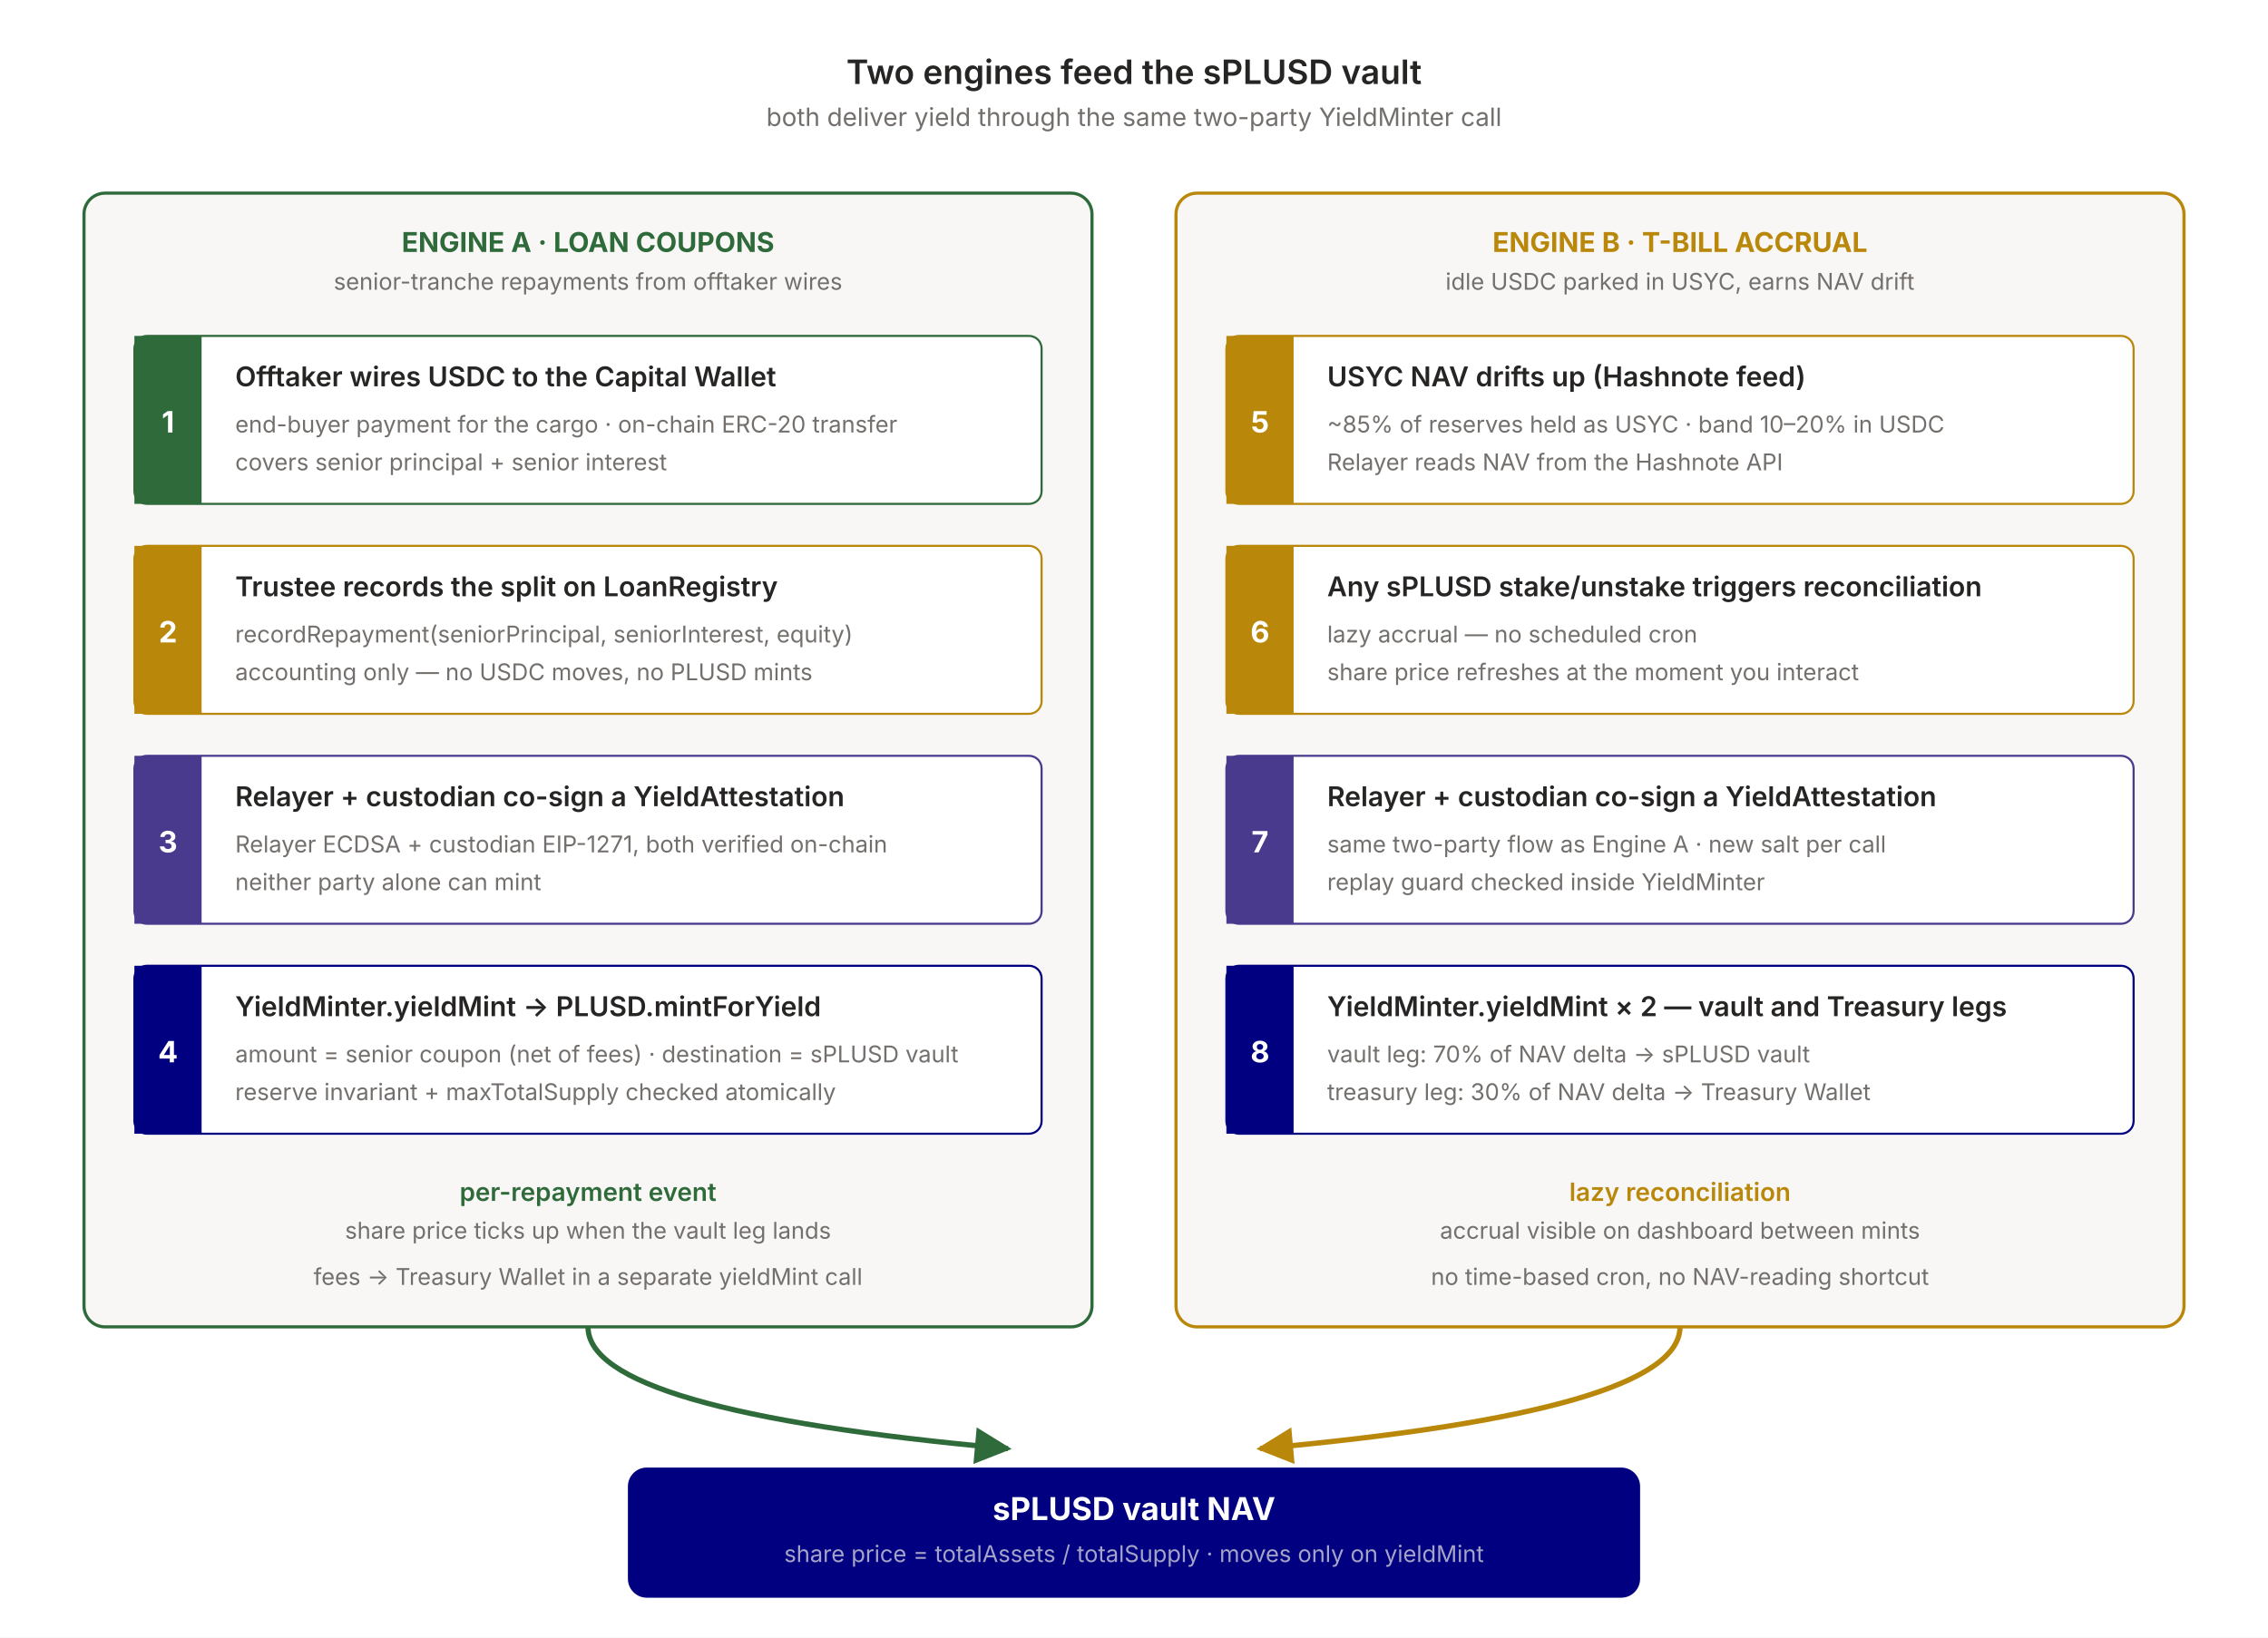
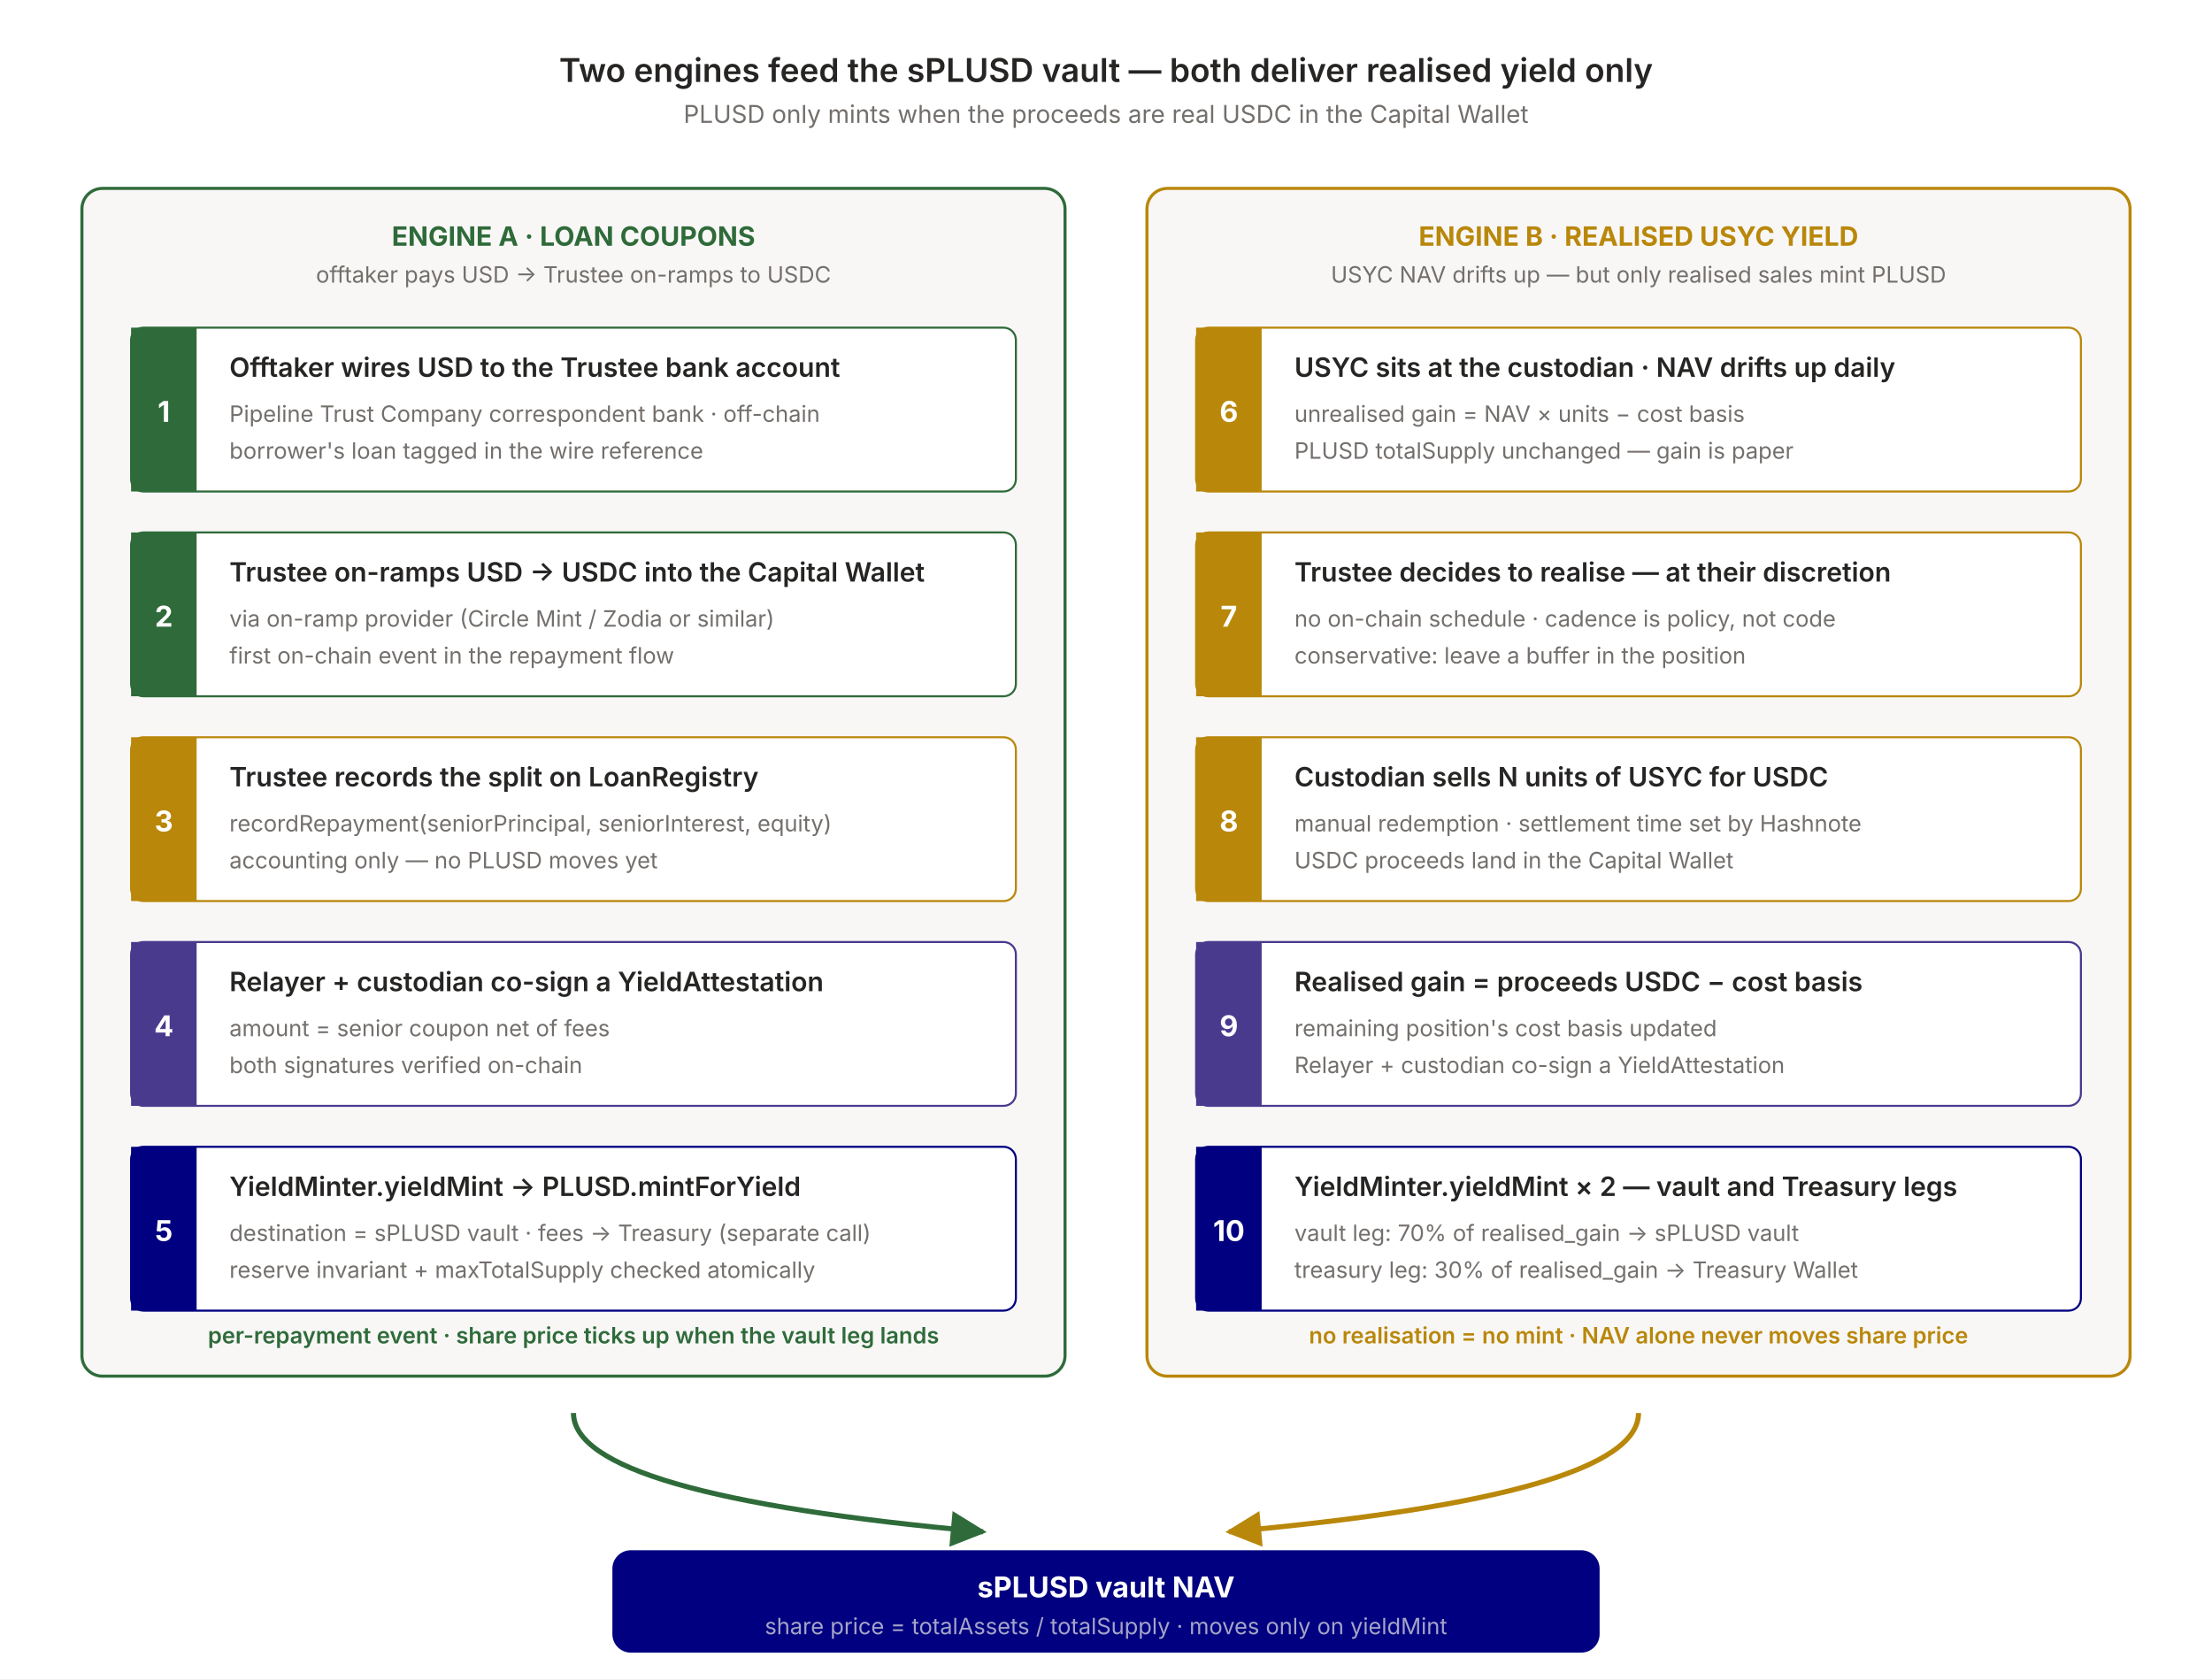
- <svg xmlns="http://www.w3.org/2000/svg" width="1080" height="780" viewBox="0 0 1080 780" font-family="Graphik LC, Inter, ui-sans-serif, system-ui, sans-serif">
-   <rect width="1080" height="780" fill="#ffffff" />
+ <svg xmlns="http://www.w3.org/2000/svg" width="1080" height="820" viewBox="0 0 1080 820" font-family="Graphik LC, Inter, ui-sans-serif, system-ui, sans-serif">
+   <rect width="1080" height="820" fill="#ffffff" />
  <defs>
    <marker id="arr-sage" viewBox="0 0 10 10" refX="9" refY="5" markerWidth="7" markerHeight="7" orient="auto">
      <path d="M 0 0 L 10 5 L 0 10 z" fill="#2f6b3a" />
    </marker>
    <marker id="arr-amb" viewBox="0 0 10 10" refX="9" refY="5" markerWidth="7" markerHeight="7" orient="auto">
      <path d="M 0 0 L 10 5 L 0 10 z" fill="#b9870a" />
    </marker>
-     <marker id="arr-nav" viewBox="0 0 10 10" refX="9" refY="5" markerWidth="7" markerHeight="7" orient="auto">
-       <path d="M 0 0 L 10 5 L 0 10 z" fill="#000080" />
-     </marker>
  </defs>
-   <text x="540" y="40" text-anchor="middle" fill="#262524" font-size="16" font-weight="600">Two engines feed the sPLUSD vault</text>
-   <text x="540" y="60" text-anchor="middle" fill="#736f6c" font-size="12">both deliver yield through the same two-party YieldMinter call</text>
-   <rect x="40" y="92" width="480" height="540" rx="10" fill="#f8f7f6" stroke="#2f6b3a" stroke-width="1.5" />
+   <text x="540" y="40" text-anchor="middle" fill="#262524" font-size="16" font-weight="600">Two engines feed the sPLUSD vault — both deliver realised yield only</text>
+   <text x="540" y="60" text-anchor="middle" fill="#736f6c" font-size="12">PLUSD only mints when the proceeds are real USDC in the Capital Wallet</text>
+   <rect x="40" y="92" width="480" height="580" rx="10" fill="#f8f7f6" stroke="#2f6b3a" stroke-width="1.5" />
  <text x="280" y="120" text-anchor="middle" fill="#2f6b3a" font-size="13" font-weight="700">ENGINE A · LOAN COUPONS</text>
-   <text x="280" y="138" text-anchor="middle" fill="#736f6c" font-size="11">senior-tranche repayments from offtaker wires</text>
+   <text x="280" y="138" text-anchor="middle" fill="#736f6c" font-size="11">offtaker pays USD → Trustee on-ramps to USDC</text>
  <rect x="64" y="160" width="432" height="80" rx="6" fill="#ffffff" stroke="#2f6b3a" stroke-width="1" />
  <rect x="64" y="160" width="32" height="80" fill="#2f6b3a" />
  <text x="80" y="206" text-anchor="middle" fill="#ffffff" font-size="14" font-weight="700">1</text>
-   <text x="112" y="184" fill="#262524" font-size="13" font-weight="600">Offtaker wires USDC to the Capital Wallet</text>
-   <text x="112" y="206" fill="#736f6c" font-size="11">end-buyer payment for the cargo · on-chain ERC-20 transfer</text>
-   <text x="112" y="224" fill="#736f6c" font-size="11">covers senior principal + senior interest</text>
-   <rect x="64" y="260" width="432" height="80" rx="6" fill="#ffffff" stroke="#b9870a" stroke-width="1" />
-   <rect x="64" y="260" width="32" height="80" fill="#b9870a" />
+   <text x="112" y="184" fill="#262524" font-size="13" font-weight="600">Offtaker wires USD to the Trustee bank account</text>
+   <text x="112" y="206" fill="#736f6c" font-size="11">Pipeline Trust Company correspondent bank · off-chain</text>
+   <text x="112" y="224" fill="#736f6c" font-size="11">borrower's loan tagged in the wire reference</text>
+   <rect x="64" y="260" width="432" height="80" rx="6" fill="#ffffff" stroke="#2f6b3a" stroke-width="1" />
+   <rect x="64" y="260" width="32" height="80" fill="#2f6b3a" />
  <text x="80" y="306" text-anchor="middle" fill="#ffffff" font-size="14" font-weight="700">2</text>
-   <text x="112" y="284" fill="#262524" font-size="13" font-weight="600">Trustee records the split on LoanRegistry</text>
-   <text x="112" y="306" fill="#736f6c" font-size="11">recordRepayment(seniorPrincipal, seniorInterest, equity)</text>
-   <text x="112" y="324" fill="#736f6c" font-size="11">accounting only — no USDC moves, no PLUSD mints</text>
-   <rect x="64" y="360" width="432" height="80" rx="6" fill="#ffffff" stroke="#4a3a8e" stroke-width="1" />
-   <rect x="64" y="360" width="32" height="80" fill="#4a3a8e" />
+   <text x="112" y="284" fill="#262524" font-size="13" font-weight="600">Trustee on-ramps USD → USDC into the Capital Wallet</text>
+   <text x="112" y="306" fill="#736f6c" font-size="11">via on-ramp provider (Circle Mint / Zodia or similar)</text>
+   <text x="112" y="324" fill="#736f6c" font-size="11">first on-chain event in the repayment flow</text>
+   <rect x="64" y="360" width="432" height="80" rx="6" fill="#ffffff" stroke="#b9870a" stroke-width="1" />
+   <rect x="64" y="360" width="32" height="80" fill="#b9870a" />
  <text x="80" y="406" text-anchor="middle" fill="#ffffff" font-size="14" font-weight="700">3</text>
-   <text x="112" y="384" fill="#262524" font-size="13" font-weight="600">Relayer + custodian co-sign a YieldAttestation</text>
-   <text x="112" y="406" fill="#736f6c" font-size="11">Relayer ECDSA + custodian EIP-1271, both verified on-chain</text>
-   <text x="112" y="424" fill="#736f6c" font-size="11">neither party alone can mint</text>
-   <rect x="64" y="460" width="432" height="80" rx="6" fill="#ffffff" stroke="#000080" stroke-width="1" />
-   <rect x="64" y="460" width="32" height="80" fill="#000080" />
+   <text x="112" y="384" fill="#262524" font-size="13" font-weight="600">Trustee records the split on LoanRegistry</text>
+   <text x="112" y="406" fill="#736f6c" font-size="11">recordRepayment(seniorPrincipal, seniorInterest, equity)</text>
+   <text x="112" y="424" fill="#736f6c" font-size="11">accounting only — no PLUSD moves yet</text>
+   <rect x="64" y="460" width="432" height="80" rx="6" fill="#ffffff" stroke="#4a3a8e" stroke-width="1" />
+   <rect x="64" y="460" width="32" height="80" fill="#4a3a8e" />
  <text x="80" y="506" text-anchor="middle" fill="#ffffff" font-size="14" font-weight="700">4</text>
-   <text x="112" y="484" fill="#262524" font-size="13" font-weight="600">YieldMinter.yieldMint → PLUSD.mintForYield</text>
-   <text x="112" y="506" fill="#736f6c" font-size="11">amount = senior coupon (net of fees) · destination = sPLUSD vault</text>
-   <text x="112" y="524" fill="#736f6c" font-size="11">reserve invariant + maxTotalSupply checked atomically</text>
-   <text x="280" y="572" text-anchor="middle" fill="#2f6b3a" font-size="12" font-weight="600">per-repayment event</text>
-   <text x="280" y="590" text-anchor="middle" fill="#736f6c" font-size="11">share price ticks up when the vault leg lands</text>
-   <text x="280" y="612" text-anchor="middle" fill="#736f6c" font-size="11">fees → Treasury Wallet in a separate yieldMint call</text>
-   <rect x="560" y="92" width="480" height="540" rx="10" fill="#f8f7f6" stroke="#b9870a" stroke-width="1.5" />
-   <text x="800" y="120" text-anchor="middle" fill="#b9870a" font-size="13" font-weight="700">ENGINE B · T-BILL ACCRUAL</text>
-   <text x="800" y="138" text-anchor="middle" fill="#736f6c" font-size="11">idle USDC parked in USYC, earns NAV drift</text>
+   <text x="112" y="484" fill="#262524" font-size="13" font-weight="600">Relayer + custodian co-sign a YieldAttestation</text>
+   <text x="112" y="506" fill="#736f6c" font-size="11">amount = senior coupon net of fees</text>
+   <text x="112" y="524" fill="#736f6c" font-size="11">both signatures verified on-chain</text>
+   <rect x="64" y="560" width="432" height="80" rx="6" fill="#ffffff" stroke="#000080" stroke-width="1" />
+   <rect x="64" y="560" width="32" height="80" fill="#000080" />
+   <text x="80" y="606" text-anchor="middle" fill="#ffffff" font-size="14" font-weight="700">5</text>
+   <text x="112" y="584" fill="#262524" font-size="13" font-weight="600">YieldMinter.yieldMint → PLUSD.mintForYield</text>
+   <text x="112" y="606" fill="#736f6c" font-size="11">destination = sPLUSD vault · fees → Treasury (separate call)</text>
+   <text x="112" y="624" fill="#736f6c" font-size="11">reserve invariant + maxTotalSupply checked atomically</text>
+   <text x="280" y="656" text-anchor="middle" fill="#2f6b3a" font-size="11" font-weight="600">per-repayment event · share price ticks up when the vault leg lands</text>
+   <rect x="560" y="92" width="480" height="580" rx="10" fill="#f8f7f6" stroke="#b9870a" stroke-width="1.5" />
+   <text x="800" y="120" text-anchor="middle" fill="#b9870a" font-size="13" font-weight="700">ENGINE B · REALISED USYC YIELD</text>
+   <text x="800" y="138" text-anchor="middle" fill="#736f6c" font-size="11">USYC NAV drifts up — but only realised sales mint PLUSD</text>
  <rect x="584" y="160" width="432" height="80" rx="6" fill="#ffffff" stroke="#b9870a" stroke-width="1" />
  <rect x="584" y="160" width="32" height="80" fill="#b9870a" />
-   <text x="600" y="206" text-anchor="middle" fill="#ffffff" font-size="14" font-weight="700">5</text>
-   <text x="632" y="184" fill="#262524" font-size="13" font-weight="600">USYC NAV drifts up (Hashnote feed)</text>
-   <text x="632" y="206" fill="#736f6c" font-size="11">~85% of reserves held as USYC · band 10–20% in USDC</text>
-   <text x="632" y="224" fill="#736f6c" font-size="11">Relayer reads NAV from the Hashnote API</text>
+   <text x="600" y="206" text-anchor="middle" fill="#ffffff" font-size="14" font-weight="700">6</text>
+   <text x="632" y="184" fill="#262524" font-size="13" font-weight="600">USYC sits at the custodian · NAV drifts up daily</text>
+   <text x="632" y="206" fill="#736f6c" font-size="11">unrealised gain = NAV × units − cost basis</text>
+   <text x="632" y="224" fill="#736f6c" font-size="11">PLUSD totalSupply unchanged — gain is paper</text>
  <rect x="584" y="260" width="432" height="80" rx="6" fill="#ffffff" stroke="#b9870a" stroke-width="1" />
  <rect x="584" y="260" width="32" height="80" fill="#b9870a" />
-   <text x="600" y="306" text-anchor="middle" fill="#ffffff" font-size="14" font-weight="700">6</text>
-   <text x="632" y="284" fill="#262524" font-size="13" font-weight="600">Any sPLUSD stake/unstake triggers reconciliation</text>
-   <text x="632" y="306" fill="#736f6c" font-size="11">lazy accrual — no scheduled cron</text>
-   <text x="632" y="324" fill="#736f6c" font-size="11">share price refreshes at the moment you interact</text>
-   <rect x="584" y="360" width="432" height="80" rx="6" fill="#ffffff" stroke="#4a3a8e" stroke-width="1" />
-   <rect x="584" y="360" width="32" height="80" fill="#4a3a8e" />
-   <text x="600" y="406" text-anchor="middle" fill="#ffffff" font-size="14" font-weight="700">7</text>
-   <text x="632" y="384" fill="#262524" font-size="13" font-weight="600">Relayer + custodian co-sign a YieldAttestation</text>
-   <text x="632" y="406" fill="#736f6c" font-size="11">same two-party flow as Engine A · new salt per call</text>
-   <text x="632" y="424" fill="#736f6c" font-size="11">replay guard checked inside YieldMinter</text>
-   <rect x="584" y="460" width="432" height="80" rx="6" fill="#ffffff" stroke="#000080" stroke-width="1" />
-   <rect x="584" y="460" width="32" height="80" fill="#000080" />
-   <text x="600" y="506" text-anchor="middle" fill="#ffffff" font-size="14" font-weight="700">8</text>
-   <text x="632" y="484" fill="#262524" font-size="13" font-weight="600">YieldMinter.yieldMint × 2 — vault and Treasury legs</text>
-   <text x="632" y="506" fill="#736f6c" font-size="11">vault leg: 70% of NAV delta → sPLUSD vault</text>
-   <text x="632" y="524" fill="#736f6c" font-size="11">treasury leg: 30% of NAV delta → Treasury Wallet</text>
-   <text x="800" y="572" text-anchor="middle" fill="#b9870a" font-size="12" font-weight="600">lazy reconciliation</text>
-   <text x="800" y="590" text-anchor="middle" fill="#736f6c" font-size="11">accrual visible on dashboard between mints</text>
-   <text x="800" y="612" text-anchor="middle" fill="#736f6c" font-size="11">no time-based cron, no NAV-reading shortcut</text>
-   <path d="M 280 632 Q 280 672, 480 690" fill="none" stroke="#2f6b3a" stroke-width="2.5" marker-end="url(#arr-sage)" />
-   <path d="M 800 632 Q 800 672, 600 690" fill="none" stroke="#b9870a" stroke-width="2.5" marker-end="url(#arr-amb)" />
-   <rect x="300" y="700" width="480" height="60" rx="8" fill="#000080" stroke="#000080" stroke-width="2" />
-   <text x="540" y="724" text-anchor="middle" fill="#ffffff" font-size="15" font-weight="700">sPLUSD vault NAV</text>
-   <text x="540" y="744" text-anchor="middle" fill="#ebe9e6b3" font-size="11">share price = totalAssets / totalSupply · moves only on yieldMint</text>
+   <text x="600" y="306" text-anchor="middle" fill="#ffffff" font-size="14" font-weight="700">7</text>
+   <text x="632" y="284" fill="#262524" font-size="13" font-weight="600">Trustee decides to realise — at their discretion</text>
+   <text x="632" y="306" fill="#736f6c" font-size="11">no on-chain schedule · cadence is policy, not code</text>
+   <text x="632" y="324" fill="#736f6c" font-size="11">conservative: leave a buffer in the position</text>
+   <rect x="584" y="360" width="432" height="80" rx="6" fill="#ffffff" stroke="#b9870a" stroke-width="1" />
+   <rect x="584" y="360" width="32" height="80" fill="#b9870a" />
+   <text x="600" y="406" text-anchor="middle" fill="#ffffff" font-size="14" font-weight="700">8</text>
+   <text x="632" y="384" fill="#262524" font-size="13" font-weight="600">Custodian sells N units of USYC for USDC</text>
+   <text x="632" y="406" fill="#736f6c" font-size="11">manual redemption · settlement time set by Hashnote</text>
+   <text x="632" y="424" fill="#736f6c" font-size="11">USDC proceeds land in the Capital Wallet</text>
+   <rect x="584" y="460" width="432" height="80" rx="6" fill="#ffffff" stroke="#4a3a8e" stroke-width="1" />
+   <rect x="584" y="460" width="32" height="80" fill="#4a3a8e" />
+   <text x="600" y="506" text-anchor="middle" fill="#ffffff" font-size="14" font-weight="700">9</text>
+   <text x="632" y="484" fill="#262524" font-size="13" font-weight="600">Realised gain = proceeds USDC − cost basis</text>
+   <text x="632" y="506" fill="#736f6c" font-size="11">remaining position's cost basis updated</text>
+   <text x="632" y="524" fill="#736f6c" font-size="11">Relayer + custodian co-sign a YieldAttestation</text>
+   <rect x="584" y="560" width="432" height="80" rx="6" fill="#ffffff" stroke="#000080" stroke-width="1" />
+   <rect x="584" y="560" width="32" height="80" fill="#000080" />
+   <text x="600" y="606" text-anchor="middle" fill="#ffffff" font-size="14" font-weight="700">10</text>
+   <text x="632" y="584" fill="#262524" font-size="13" font-weight="600">YieldMinter.yieldMint × 2 — vault and Treasury legs</text>
+   <text x="632" y="606" fill="#736f6c" font-size="11">vault leg: 70% of realised_gain → sPLUSD vault</text>
+   <text x="632" y="624" fill="#736f6c" font-size="11">treasury leg: 30% of realised_gain → Treasury Wallet</text>
+   <text x="800" y="656" text-anchor="middle" fill="#b9870a" font-size="11" font-weight="600">no realisation = no mint · NAV alone never moves share price</text>
+   <path d="M 280 690 Q 280 730, 480 748" fill="none" stroke="#2f6b3a" stroke-width="2.5" marker-end="url(#arr-sage)" />
+   <path d="M 800 690 Q 800 730, 600 748" fill="none" stroke="#b9870a" stroke-width="2.5" marker-end="url(#arr-amb)" />
+   <rect x="300" y="758" width="480" height="48" rx="8" fill="#000080" stroke="#000080" stroke-width="2" />
+   <text x="540" y="780" text-anchor="middle" fill="#ffffff" font-size="14" font-weight="700">sPLUSD vault NAV</text>
+   <text x="540" y="798" text-anchor="middle" fill="#ebe9e6b3" font-size="11">share price = totalAssets / totalSupply · moves only on yieldMint</text>
</svg>
